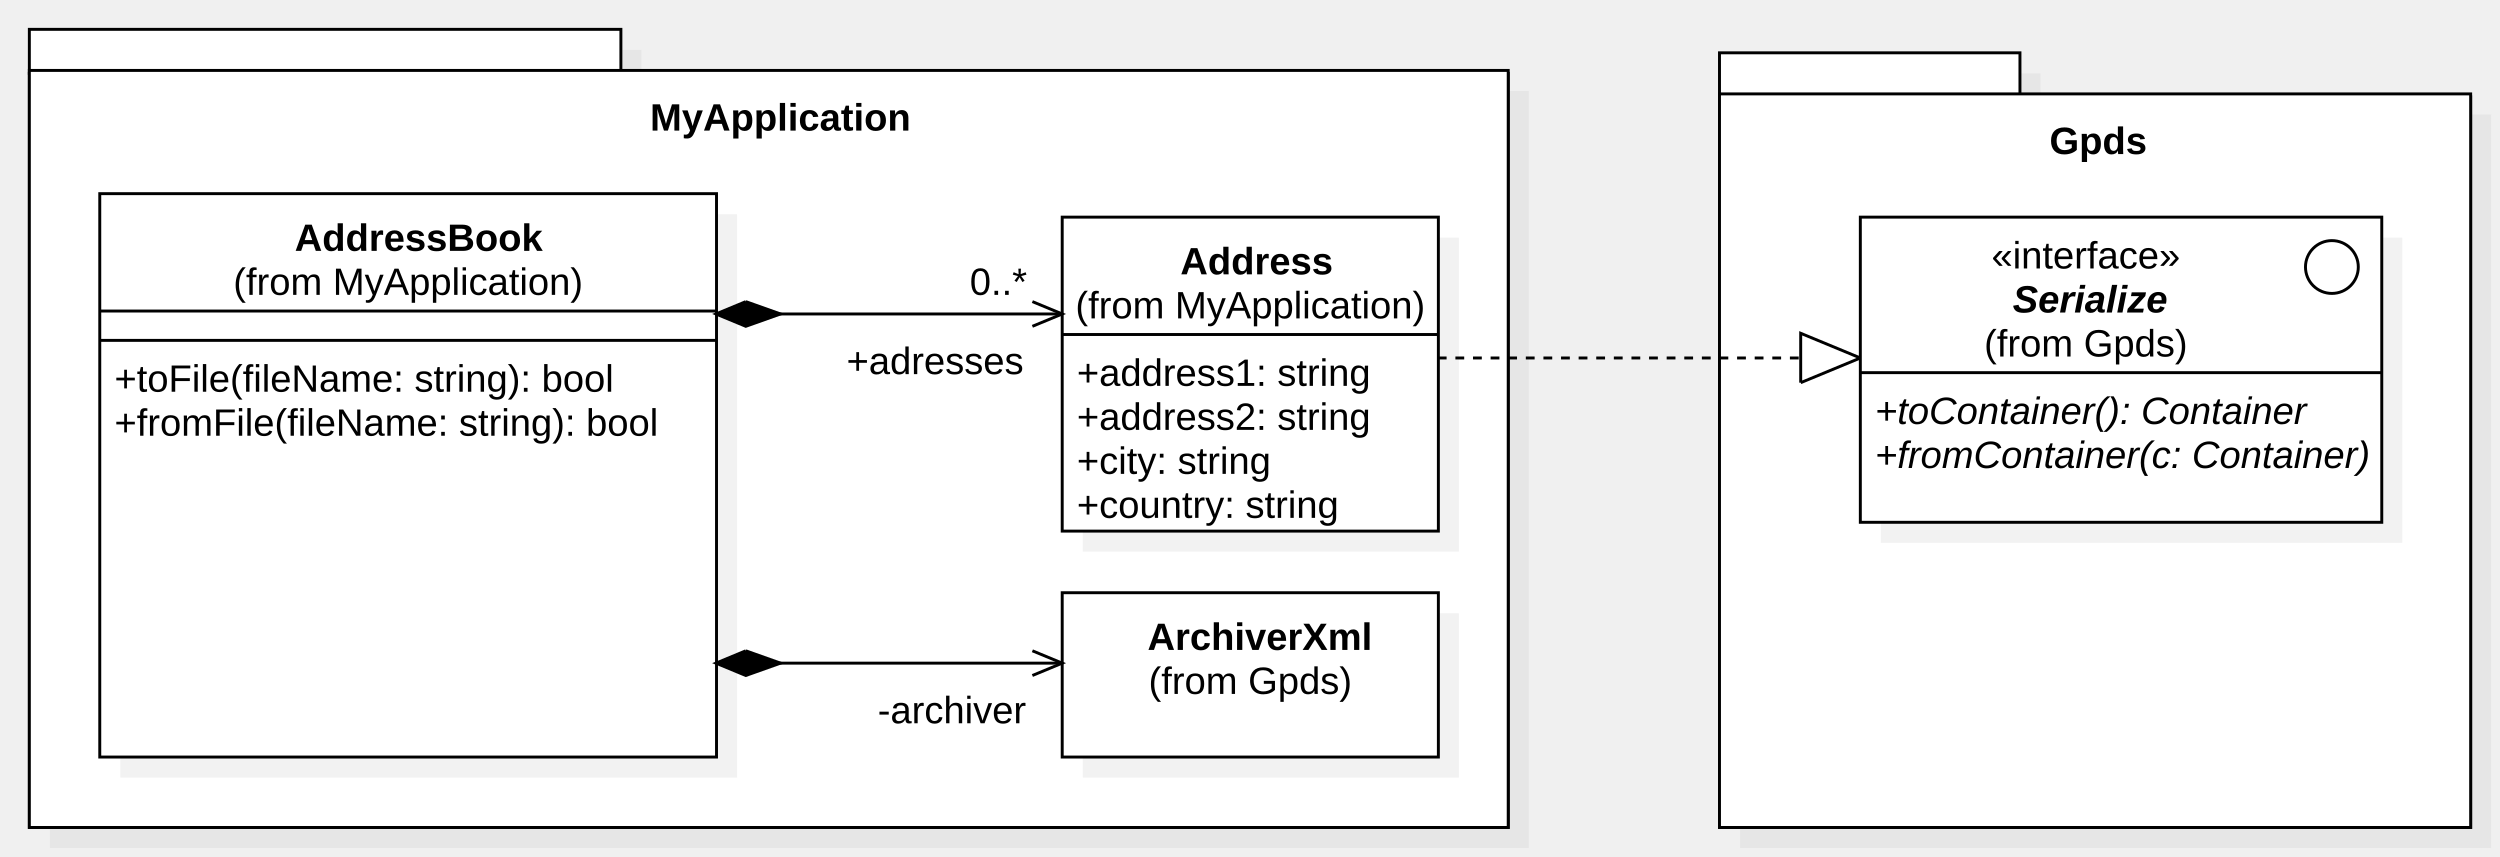
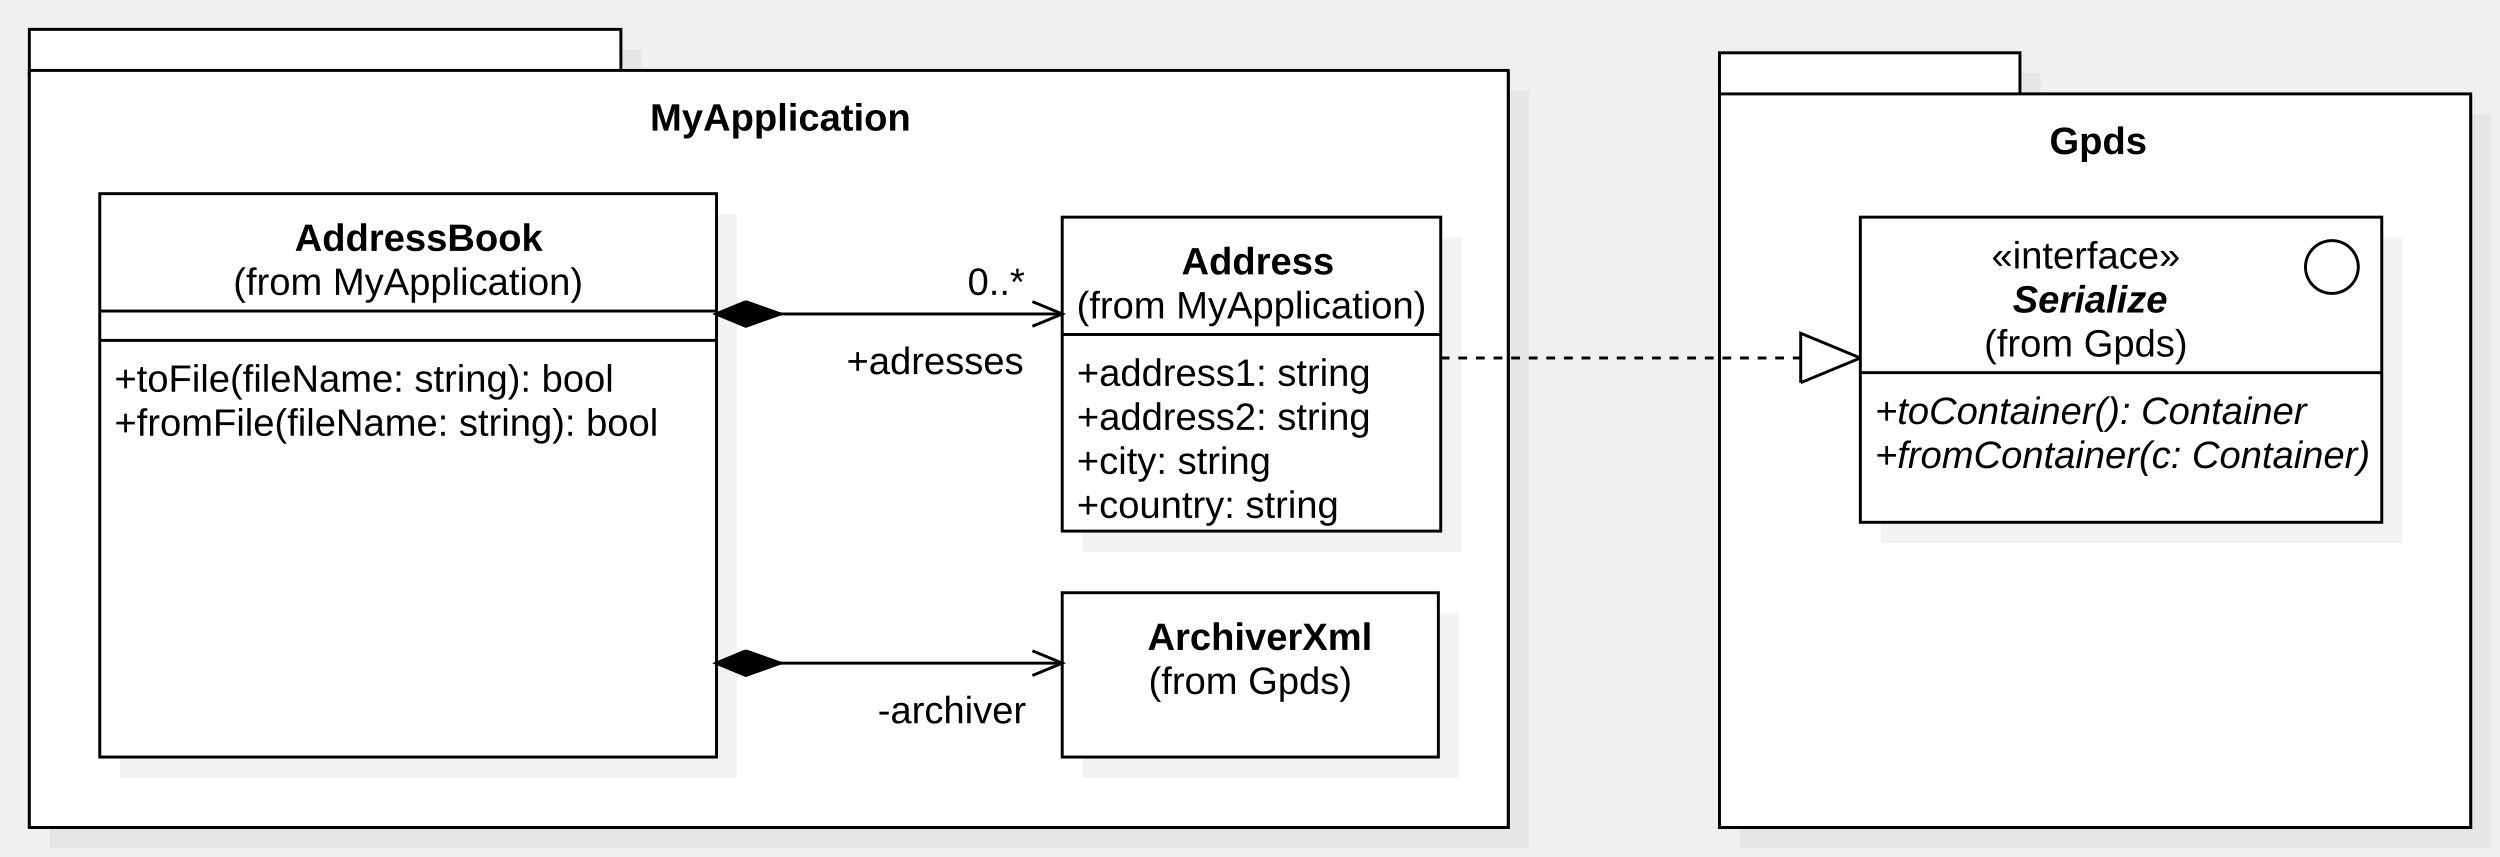
<svg xmlns="http://www.w3.org/2000/svg" version="1.1" width="852" height="292">
  <defs />
  <g>
    <g transform="translate(-270,-422) scale(1,1)">
      <rect fill="#C0C0C0" stroke="none" x="287" y="439" width="201.6" height="15" opacity="0.2" />
    </g>
    <g transform="translate(-270,-422) scale(1,1)">
      <rect fill="#C0C0C0" stroke="none" x="287" y="453" width="504" height="258" opacity="0.2" />
    </g>
    <g transform="translate(-270,-422) scale(1,1)">
      <rect fill="#ffffff" stroke="none" x="280" y="447" width="504" height="257" />
    </g>
    <g transform="translate(-270,-422) scale(1,1)">
      <path fill="none" stroke="#000000" d="M 280 447 L 784 447 L 784 704 L 280 704 L 280 447 Z Z" stroke-miterlimit="10" />
    </g>
    <g transform="translate(-270,-422) scale(1,1)">
      <rect fill="#ffffff" stroke="none" x="280" y="432" width="201.6" height="15" />
    </g>
    <g transform="translate(-270,-422) scale(1,1)">
      <path fill="none" stroke="#000000" d="M 280 432 L 481.6 432 L 481.6 447 L 280 447 L 280 432 Z Z" stroke-miterlimit="10" />
    </g>
    <g transform="translate(-270,-422) scale(1,1)">
      <rect fill="#ffffff" stroke="none" x="280" y="446" width="504" height="258" />
    </g>
    <g transform="translate(-270,-422) scale(1,1)">
      <path fill="none" stroke="#000000" d="M 280 446 L 784 446 L 784 704 L 280 704 L 280 446 Z Z" stroke-miterlimit="10" />
    </g>
    <g transform="translate(-270,-422) scale(1,1)">
      <g>
        <path fill="none" stroke="none" />
        <text fill="#000000" stroke="none" font-family="Arial" font-size="13px" font-style="normal" font-weight="bold" text-decoration="none" x="491.537" y="466.5">MyApplication</text>
      </g>
    </g>
    <g transform="translate(-270,-422) scale(1,1)">
      <rect fill="#C0C0C0" stroke="none" x="311" y="495" width="210.189" height="192" opacity="0.2" />
    </g>
    <g transform="translate(-270,-422) scale(1,1)">
      <rect fill="#ffffff" stroke="none" x="304" y="488" width="210.189" height="192" />
    </g>
    <g transform="translate(-270,-422) scale(1,1)">
      <path fill="none" stroke="#000000" d="M 304 488 L 514.189 488 L 514.189 680 L 304 680 L 304 488 Z Z" stroke-miterlimit="10" />
    </g>
    <g transform="translate(-270,-422) scale(1,1)">
      <path fill="none" stroke="#000000" d="M 304 528 L 514.189 528" stroke-miterlimit="10" />
    </g>
    <g transform="translate(-270,-422) scale(1,1)">
      <path fill="none" stroke="#000000" d="M 304 538 L 514.189 538" stroke-miterlimit="10" />
    </g>
    <g transform="translate(-270,-422) scale(1,1)">
      <g>
        <path fill="none" stroke="none" />
        <text fill="#000000" stroke="none" font-family="Arial" font-size="13px" font-style="normal" font-weight="bold" text-decoration="none" x="370.434" y="507.5">AddressBook</text>
      </g>
    </g>
    <g transform="translate(-270,-422) scale(1,1)">
      <g>
        <path fill="none" stroke="none" />
        <text fill="#000000" stroke="none" font-family="Arial" font-size="13px" font-style="normal" font-weight="normal" text-decoration="none" x="349.496" y="522.5">(from MyApplication)</text>
      </g>
    </g>
    <g transform="translate(-270,-422) scale(1,1)">
      <g>
        <path fill="none" stroke="none" />
        <text fill="#000000" stroke="none" font-family="Arial" font-size="13px" font-style="normal" font-weight="normal" text-decoration="none" x="309" y="555.5">+toFile(fileName: string): bool</text>
      </g>
    </g>
    <g transform="translate(-270,-422) scale(1,1)">
      <g>
        <path fill="none" stroke="none" />
        <text fill="#000000" stroke="none" font-family="Arial" font-size="13px" font-style="normal" font-weight="normal" text-decoration="none" x="309" y="570.5">+fromFile(fileName: string): bool</text>
      </g>
    </g>
    <g transform="translate(-270,-422) scale(1,1)">
      <rect fill="#C0C0C0" stroke="none" x="863" y="447" width="102.4" height="15" opacity="0.2" />
    </g>
    <g transform="translate(-270,-422) scale(1,1)">
      <rect fill="#C0C0C0" stroke="none" x="863" y="461" width="256" height="250" opacity="0.2" />
    </g>
    <g transform="translate(-270,-422) scale(1,1)">
      <rect fill="#ffffff" stroke="none" x="856" y="455" width="256" height="249" />
    </g>
    <g transform="translate(-270,-422) scale(1,1)">
      <path fill="none" stroke="#000000" d="M 856 455 L 1112 455 L 1112 704 L 856 704 L 856 455 Z Z" stroke-miterlimit="10" />
    </g>
    <g transform="translate(-270,-422) scale(1,1)">
      <rect fill="#ffffff" stroke="none" x="856" y="440" width="102.4" height="15" />
    </g>
    <g transform="translate(-270,-422) scale(1,1)">
      <path fill="none" stroke="#000000" d="M 856 440 L 958.4 440 L 958.4 455 L 856 455 L 856 440 Z Z" stroke-miterlimit="10" />
    </g>
    <g transform="translate(-270,-422) scale(1,1)">
      <rect fill="#ffffff" stroke="none" x="856" y="454" width="256" height="250" />
    </g>
    <g transform="translate(-270,-422) scale(1,1)">
      <path fill="none" stroke="#000000" d="M 856 454 L 1112 454 L 1112 704 L 856 704 L 856 454 Z Z" stroke-miterlimit="10" />
    </g>
    <g transform="translate(-270,-422) scale(1,1)">
      <g>
        <path fill="none" stroke="none" />
        <text fill="#000000" stroke="none" font-family="Arial" font-size="13px" font-style="normal" font-weight="bold" text-decoration="none" x="968.464" y="474.5">Gpds</text>
      </g>
    </g>
    <g transform="translate(-270,-422) scale(1,1)">
-       <rect fill="#C0C0C0" stroke="none" x="639" y="503" width="128.196" height="107" opacity="0.2" />
-     </g>
-     <g transform="translate(-270,-422) scale(1,1)">
-       <rect fill="#ffffff" stroke="none" x="632" y="496" width="128.196" height="107" />
-     </g>
-     <g transform="translate(-270,-422) scale(1,1)">
-       <path fill="none" stroke="#000000" d="M 632 496 L 760.196 496 L 760.196 603 L 632 603 L 632 496 Z Z" stroke-miterlimit="10" />
-     </g>
-     <g transform="translate(-270,-422) scale(1,1)">
-       <path fill="none" stroke="#000000" d="M 632 536 L 760.196 536" stroke-miterlimit="10" />
-     </g>
-     <g transform="translate(-270,-422) scale(1,1)">
-       <g>
-         <path fill="none" stroke="none" />
-         <text fill="#000000" stroke="none" font-family="Arial" font-size="13px" font-style="normal" font-weight="bold" text-decoration="none" x="672.253" y="515.5">Address</text>
-       </g>
-     </g>
-     <g transform="translate(-270,-422) scale(1,1)">
-       <g>
-         <path fill="none" stroke="none" />
-         <text fill="#000000" stroke="none" font-family="Arial" font-size="13px" font-style="normal" font-weight="normal" text-decoration="none" x="636.5" y="530.5">(from MyApplication)</text>
+       <rect fill="#C0C0C0" stroke="none" x="639" y="503" width="129" height="107" opacity="0.2" />
+     </g>
+     <g transform="translate(-270,-422) scale(1,1)">
+       <rect fill="#ffffff" stroke="none" x="632" y="496" width="129" height="107" />
+     </g>
+     <g transform="translate(-270,-422) scale(1,1)">
+       <path fill="none" stroke="#000000" d="M 632 496 L 761 496 L 761 603 L 632 603 L 632 496 Z Z" stroke-miterlimit="10" />
+     </g>
+     <g transform="translate(-270,-422) scale(1,1)">
+       <path fill="none" stroke="#000000" d="M 632 536 L 761 536" stroke-miterlimit="10" />
+     </g>
+     <g transform="translate(-270,-422) scale(1,1)">
+       <g>
+         <path fill="none" stroke="none" />
+         <text fill="#000000" stroke="none" font-family="Arial" font-size="13px" font-style="normal" font-weight="bold" text-decoration="none" x="672.655" y="515.5">Address</text>
+       </g>
+     </g>
+     <g transform="translate(-270,-422) scale(1,1)">
+       <g>
+         <path fill="none" stroke="none" />
+         <text fill="#000000" stroke="none" font-family="Arial" font-size="13px" font-style="normal" font-weight="normal" text-decoration="none" x="636.902" y="530.5">(from MyApplication)</text>
      </g>
    </g>
    <g transform="translate(-270,-422) scale(1,1)">
      <g>
        <path fill="none" stroke="none" />
        <text fill="#000000" stroke="none" font-family="Arial" font-size="13px" font-style="normal" font-weight="normal" text-decoration="none" x="637" y="553.5">+address1: string</text>
      </g>
    </g>
    <g transform="translate(-270,-422) scale(1,1)">
      <g>
        <path fill="none" stroke="none" />
        <text fill="#000000" stroke="none" font-family="Arial" font-size="13px" font-style="normal" font-weight="normal" text-decoration="none" x="637" y="568.5">+address2: string</text>
      </g>
    </g>
    <g transform="translate(-270,-422) scale(1,1)">
      <g>
        <path fill="none" stroke="none" />
        <text fill="#000000" stroke="none" font-family="Arial" font-size="13px" font-style="normal" font-weight="normal" text-decoration="none" x="637" y="583.5">+city: string</text>
      </g>
    </g>
    <g transform="translate(-270,-422) scale(1,1)">
      <g>
        <path fill="none" stroke="none" />
        <text fill="#000000" stroke="none" font-family="Arial" font-size="13px" font-style="normal" font-weight="normal" text-decoration="none" x="637" y="598.5">+country: string</text>
      </g>
    </g>
    <g transform="translate(-270,-422) scale(1,1)">
      <path fill="none" stroke="#000000" d="M 632 529 L 514 529" stroke-miterlimit="10" />
    </g>
    <g transform="translate(-270,-422) scale(1,1)">
      <path fill="#000000" stroke="none" d="M 524.163 524.79 L 514 529 L 524.163 533.21 L 536 529" />
    </g>
    <g transform="translate(-270,-422) scale(1,1)">
      <path fill="none" stroke="#000000" d="M 524.163 524.79 L 514 529 L 524.163 533.21 L 536 529 L 524.163 524.79" stroke-miterlimit="10" />
    </g>
    <g transform="translate(-270,-422) scale(1,1)">
      <path fill="none" stroke="#000000" d="M 621.837 533.21 L 632 529 L 621.837 524.79" stroke-miterlimit="10" />
    </g>
    <g transform="translate(-270,-422) scale(1,1)">
      <g>
        <path fill="none" stroke="none" />
        <text fill="#000000" stroke="none" font-family="Arial" font-size="13px" font-style="normal" font-weight="normal" text-decoration="none" x="558.5" y="549.5">+adresses</text>
      </g>
    </g>
    <g transform="translate(-270,-422) scale(1,1)">
      <g>
        <path fill="none" stroke="none" />
-         <text fill="#000000" stroke="none" font-family="Arial" font-size="13px" font-style="normal" font-weight="normal" text-decoration="none" x="600.5" y="522.5">0..*</text>
-       </g>
-     </g>
-     <g transform="translate(-270,-422) scale(1,1)">
-       <path fill="none" stroke="#000000" d="M 760 544 L 904 544" stroke-miterlimit="10" stroke-dasharray="3" />
+         <text fill="#000000" stroke="none" font-family="Arial" font-size="13px" font-style="normal" font-weight="normal" text-decoration="none" x="599.744" y="522.5">0..*</text>
+       </g>
+     </g>
+     <g transform="translate(-270,-422) scale(1,1)">
+       <path fill="none" stroke="#000000" d="M 761 544 L 904 544" stroke-miterlimit="10" stroke-dasharray="3" />
    </g>
    <g transform="translate(-270,-422) scale(1,1)">
      <path fill="#FFFFFF" stroke="none" d="M 883.675 552.419 L 904 544 L 883.675 535.581" />
    </g>
    <g transform="translate(-270,-422) scale(1,1)">
      <path fill="none" stroke="#000000" d="M 883.675 552.419 L 904 544 L 883.675 535.581 L 883.675 552.419" stroke-miterlimit="10" />
    </g>
    <g transform="translate(-270,-422) scale(1,1)">
      <rect fill="#C0C0C0" stroke="none" x="639" y="631" width="128.196" height="56" opacity="0.2" />
    </g>
    <g transform="translate(-270,-422) scale(1,1)">
      <rect fill="#ffffff" stroke="none" x="632" y="624" width="128.196" height="56" />
    </g>
    <g transform="translate(-270,-422) scale(1,1)">
      <path fill="none" stroke="#000000" d="M 632 624 L 760.196 624 L 760.196 680 L 632 680 L 632 624 Z Z" stroke-miterlimit="10" />
    </g>
    <g transform="translate(-270,-422) scale(1,1)">
      <g>
        <path fill="none" stroke="none" />
        <text fill="#000000" stroke="none" font-family="Arial" font-size="13px" font-style="normal" font-weight="bold" text-decoration="none" x="661.065" y="643.5">ArchiverXml</text>
      </g>
    </g>
    <g transform="translate(-270,-422) scale(1,1)">
      <g>
        <path fill="none" stroke="none" />
        <text fill="#000000" stroke="none" font-family="Arial" font-size="13px" font-style="normal" font-weight="normal" text-decoration="none" x="661.427" y="658.5">(from Gpds)</text>
      </g>
    </g>
    <g transform="translate(-270,-422) scale(1,1)">
      <path fill="none" stroke="#000000" d="M 632 648 L 514 648" stroke-miterlimit="10" />
    </g>
    <g transform="translate(-270,-422) scale(1,1)">
      <path fill="#000000" stroke="none" d="M 524.163 643.79 L 514 648 L 524.163 652.21 L 536 648" />
    </g>
    <g transform="translate(-270,-422) scale(1,1)">
      <path fill="none" stroke="#000000" d="M 524.163 643.79 L 514 648 L 524.163 652.21 L 536 648 L 524.163 643.79" stroke-miterlimit="10" />
    </g>
    <g transform="translate(-270,-422) scale(1,1)">
      <path fill="none" stroke="#000000" d="M 621.837 652.21 L 632 648 L 621.837 643.79" stroke-miterlimit="10" />
    </g>
    <g transform="translate(-270,-422) scale(1,1)">
      <g>
        <path fill="none" stroke="none" />
        <text fill="#000000" stroke="none" font-family="Arial" font-size="13px" font-style="normal" font-weight="normal" text-decoration="none" x="569.131" y="668.5">-archiver</text>
      </g>
    </g>
    <g transform="translate(-270,-422) scale(1,1)">
      <rect fill="#C0C0C0" stroke="none" x="911" y="503" width="177.708" height="104" opacity="0.2" />
    </g>
    <g transform="translate(-270,-422) scale(1,1)">
      <rect fill="#ffffff" stroke="none" x="904" y="496" width="177.708" height="104" />
    </g>
    <g transform="translate(-270,-422) scale(1,1)">
      <path fill="none" stroke="#000000" d="M 904 496 L 1081.708 496 L 1081.708 600 L 904 600 L 904 496 Z Z" stroke-miterlimit="10" />
    </g>
    <g transform="translate(-270,-422) scale(1,1)">
      <path fill="#ffffff" stroke="none" d="M 1055.708 513 C 1055.708 508.029 1059.737 504 1064.708 504 C 1069.679 504 1073.708 508.029 1073.708 513 C 1073.708 517.971 1069.679 522 1064.708 522 C 1059.737 522 1055.708 517.971 1055.708 513 Z" />
    </g>
    <g transform="translate(-270,-422) scale(1,1)">
      <path fill="none" stroke="#000000" d="M 1055.708 513 C 1055.708 508.029 1059.737 504 1064.708 504 C 1069.679 504 1073.708 508.029 1073.708 513 C 1073.708 517.971 1069.679 522 1064.708 522 C 1059.737 522 1055.708 517.971 1055.708 513 Z" stroke-miterlimit="10" />
    </g>
    <g transform="translate(-270,-422) scale(1,1)">
      <path fill="none" stroke="#000000" d="M 904 549 L 1081.708 549" stroke-miterlimit="10" />
    </g>
    <g transform="translate(-270,-422) scale(1,1)">
      <g>
        <path fill="none" stroke="none" />
        <text fill="#000000" stroke="none" font-family="Arial" font-size="13px" font-style="normal" font-weight="normal" text-decoration="none" x="948.694" y="513.5">«interface»</text>
      </g>
    </g>
    <g transform="translate(-270,-422) scale(1,1)">
      <g>
        <path fill="none" stroke="none" />
        <text fill="#000000" stroke="none" font-family="Arial" font-size="13px" font-style="italic" font-weight="bold" text-decoration="none" x="955.927" y="528.5">Serialize</text>
      </g>
    </g>
    <g transform="translate(-270,-422) scale(1,1)">
      <g>
        <path fill="none" stroke="none" />
        <text fill="#000000" stroke="none" font-family="Arial" font-size="13px" font-style="normal" font-weight="normal" text-decoration="none" x="946.183" y="543.5">(from Gpds)</text>
      </g>
    </g>
    <g transform="translate(-270,-422) scale(1,1)">
      <g>
        <path fill="none" stroke="none" />
        <text fill="#000000" stroke="none" font-family="Arial" font-size="13px" font-style="italic" font-weight="normal" text-decoration="none" x="909" y="566.5">+toContainer(): Container</text>
      </g>
    </g>
    <g transform="translate(-270,-422) scale(1,1)">
      <g>
        <path fill="none" stroke="none" />
        <text fill="#000000" stroke="none" font-family="Arial" font-size="13px" font-style="italic" font-weight="normal" text-decoration="none" x="909" y="581.5">+fromContainer(c: Container)</text>
      </g>
    </g>
  </g>
</svg>
